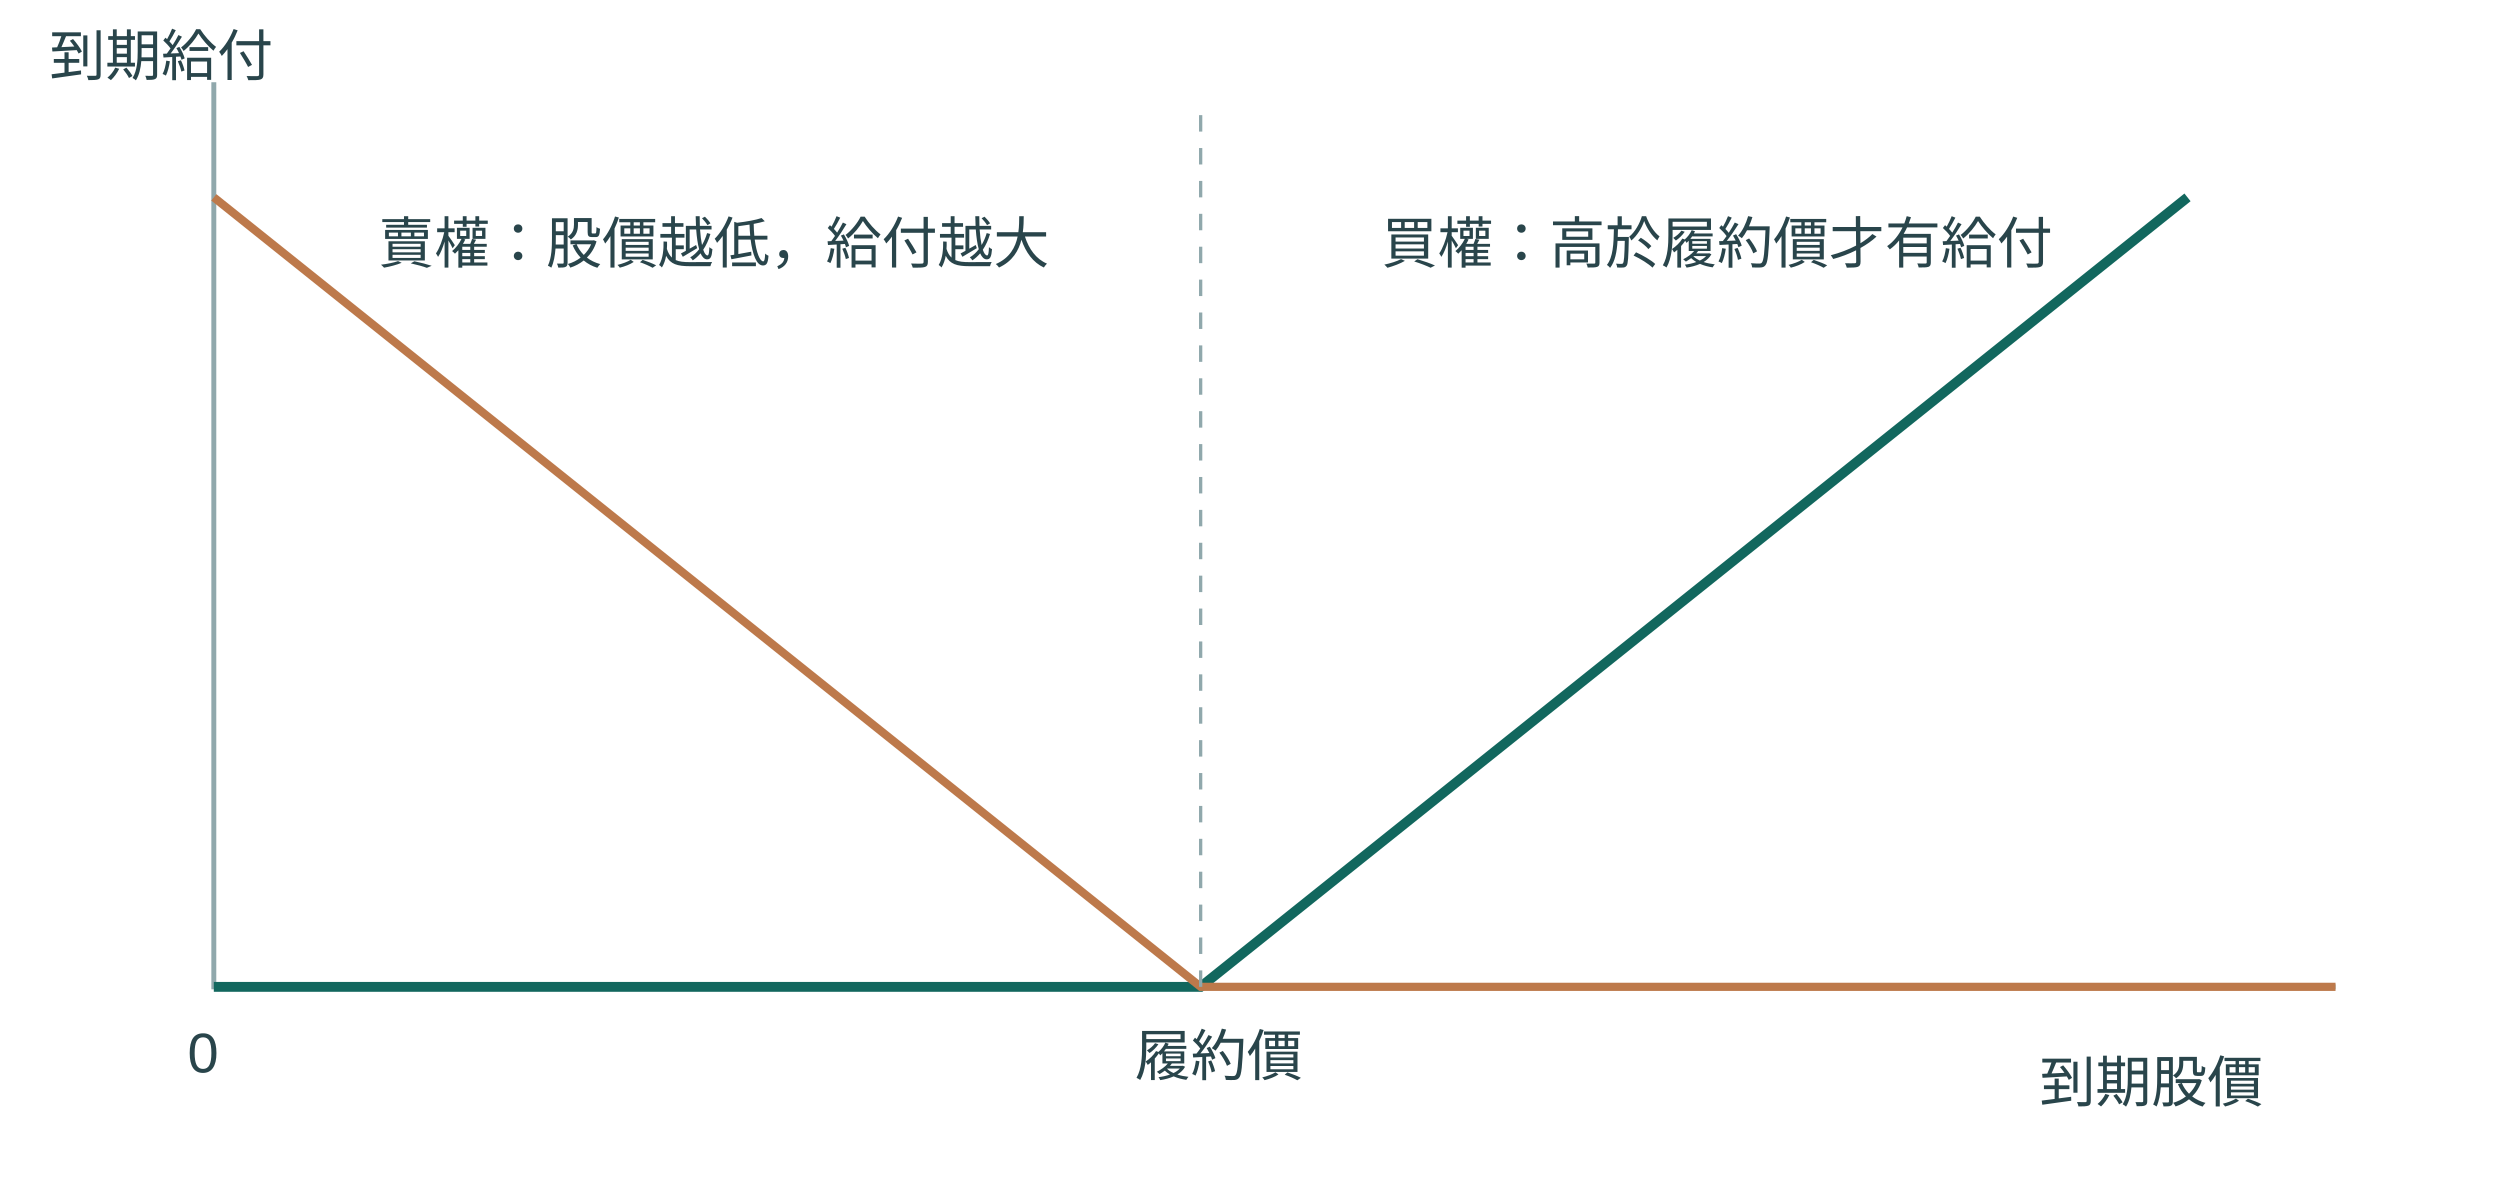
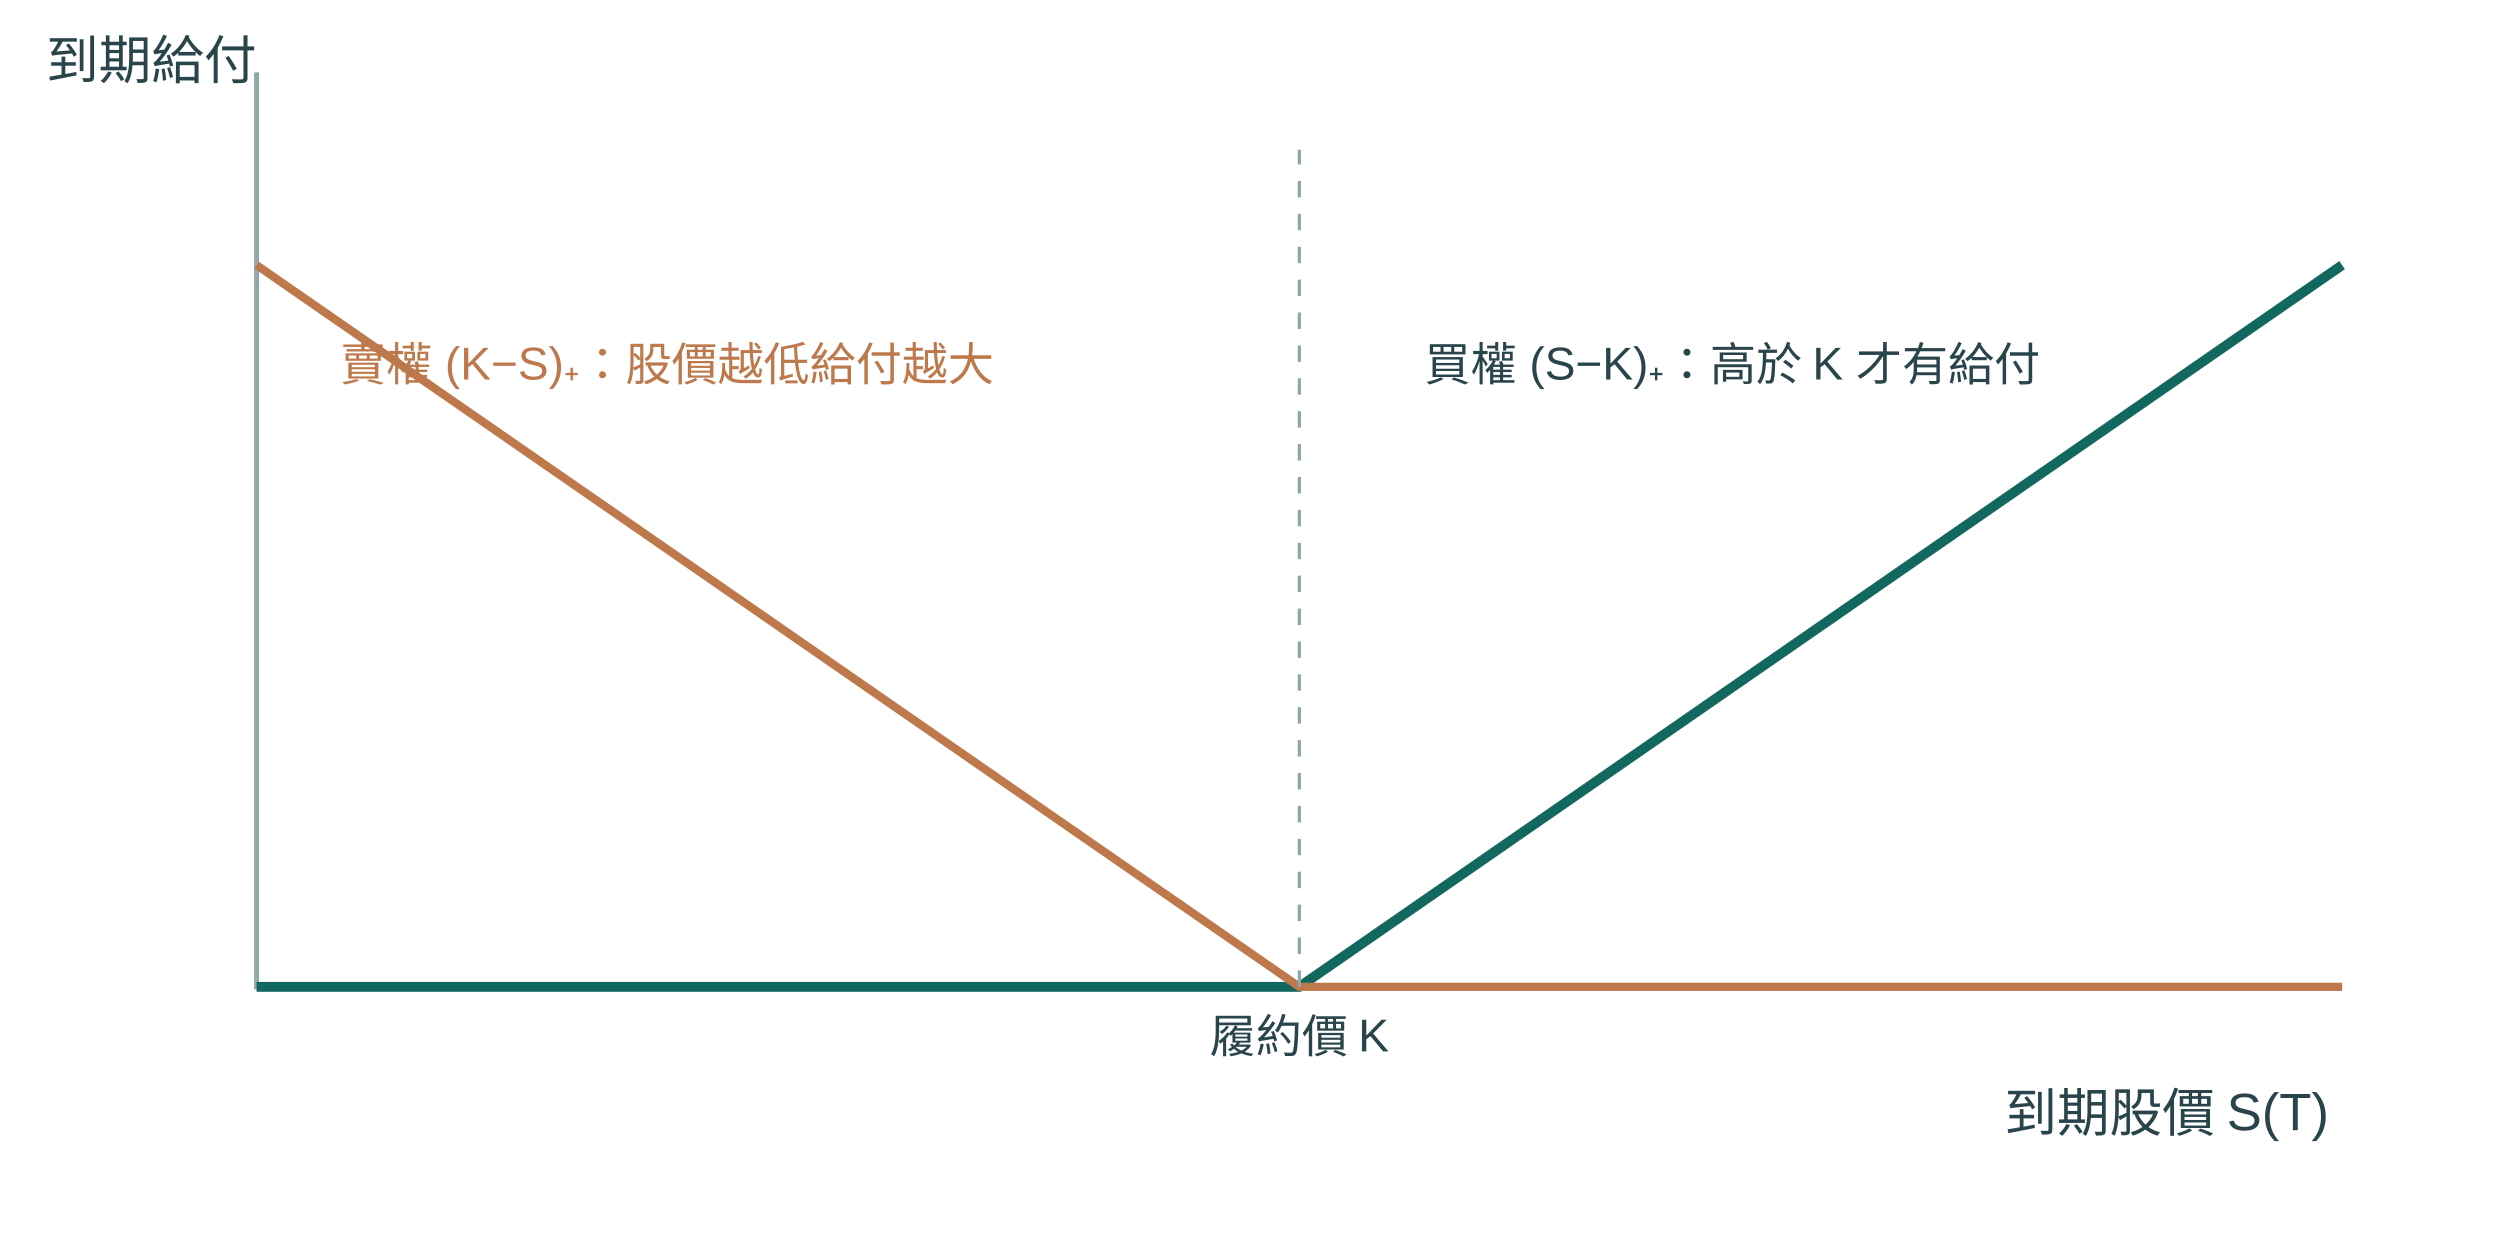
- <svg xmlns="http://www.w3.org/2000/svg" width="760" height="360" viewBox="0 0 760 360">
-   <style>text{font-family:Arial,"PingFang TC",sans-serif;fill:#29454b;font-size:17px}.axis{fill:none;stroke:#90a8ac;stroke-width:1.5}.main{stroke:#12675e;stroke-width:3;fill:none}.other{stroke:#bd794b;stroke-width:2.5;fill:none}.dash{stroke:#90a8ac;stroke-dasharray:5 5;fill:none}</style>
-   <path class="axis" d="M65 25V300H710" />
-   <path class="main" d="M65 300H365L665 60" />
-   <path class="other" d="M65 60L365 300H710" />
-   <path class="dash" d="M365 300V35" />
-   <text x="15" y="23">到期給付</text>
-   <text x="57" y="326">0</text>
-   <text x="345" y="327">履約價</text>
-   <text x="620" y="335">到期股價</text>
-   <text x="115" y="80">賣權：股價越低，給付越大</text>
-   <text x="420" y="80">買權：高於履約價才有給付</text>
+ <svg xmlns="http://www.w3.org/2000/svg" width="760" height="380" viewBox="0 0 760 380">
+   <style>text{font-family:Arial,"PingFang TC","Noto Sans CJK TC",sans-serif;fill:#29454b;font-size:16px}.sm{font-size:14px}.axis{fill:none;stroke:#90a8ac;stroke-width:1.5}.main{stroke:#12675e;stroke-width:3;fill:none}.other{stroke:#bd794b;stroke-width:2.5;fill:none}.thin{stroke:#12675e;stroke-width:2;fill:none}.dash{stroke:#90a8ac;stroke-dasharray:5 5;fill:none}.dashg{stroke:#12675e;stroke-dasharray:5 5;fill:none;stroke-width:1.5}.fillA{fill:#12675e;opacity:.13}.fillB{fill:#bd794b;opacity:.16}.g{fill:#12675e}.o{fill:#bd794b}</style>
+   <path class="axis" d="M78 22V300H712" />
+   <path class="main" d="M78.0,300.0 L395.0,300.0 L712.0,80.6" />
+   <path class="other" d="M78.0,80.6 L395.0,300.0 L712.0,300.0" />
+   <path class="dash" d="M395.0,300.0 L395.0,45.5" />
+   <text x="14" y="24">到期給付</text>
+   <text x="395.0" y="320" class="sm" text-anchor="middle">履約價 K</text>
+   <text x="708" y="344" text-anchor="end">到期股價 S(T)</text>
+   <text x="103.36" y="115.742" class="sm o">賣權 (K−S)₊：股價越低給付越大</text>
+   <text x="433.04" y="115.742" class="sm">買權 (S−K)₊：高於 K 才有給付</text>
</svg>
